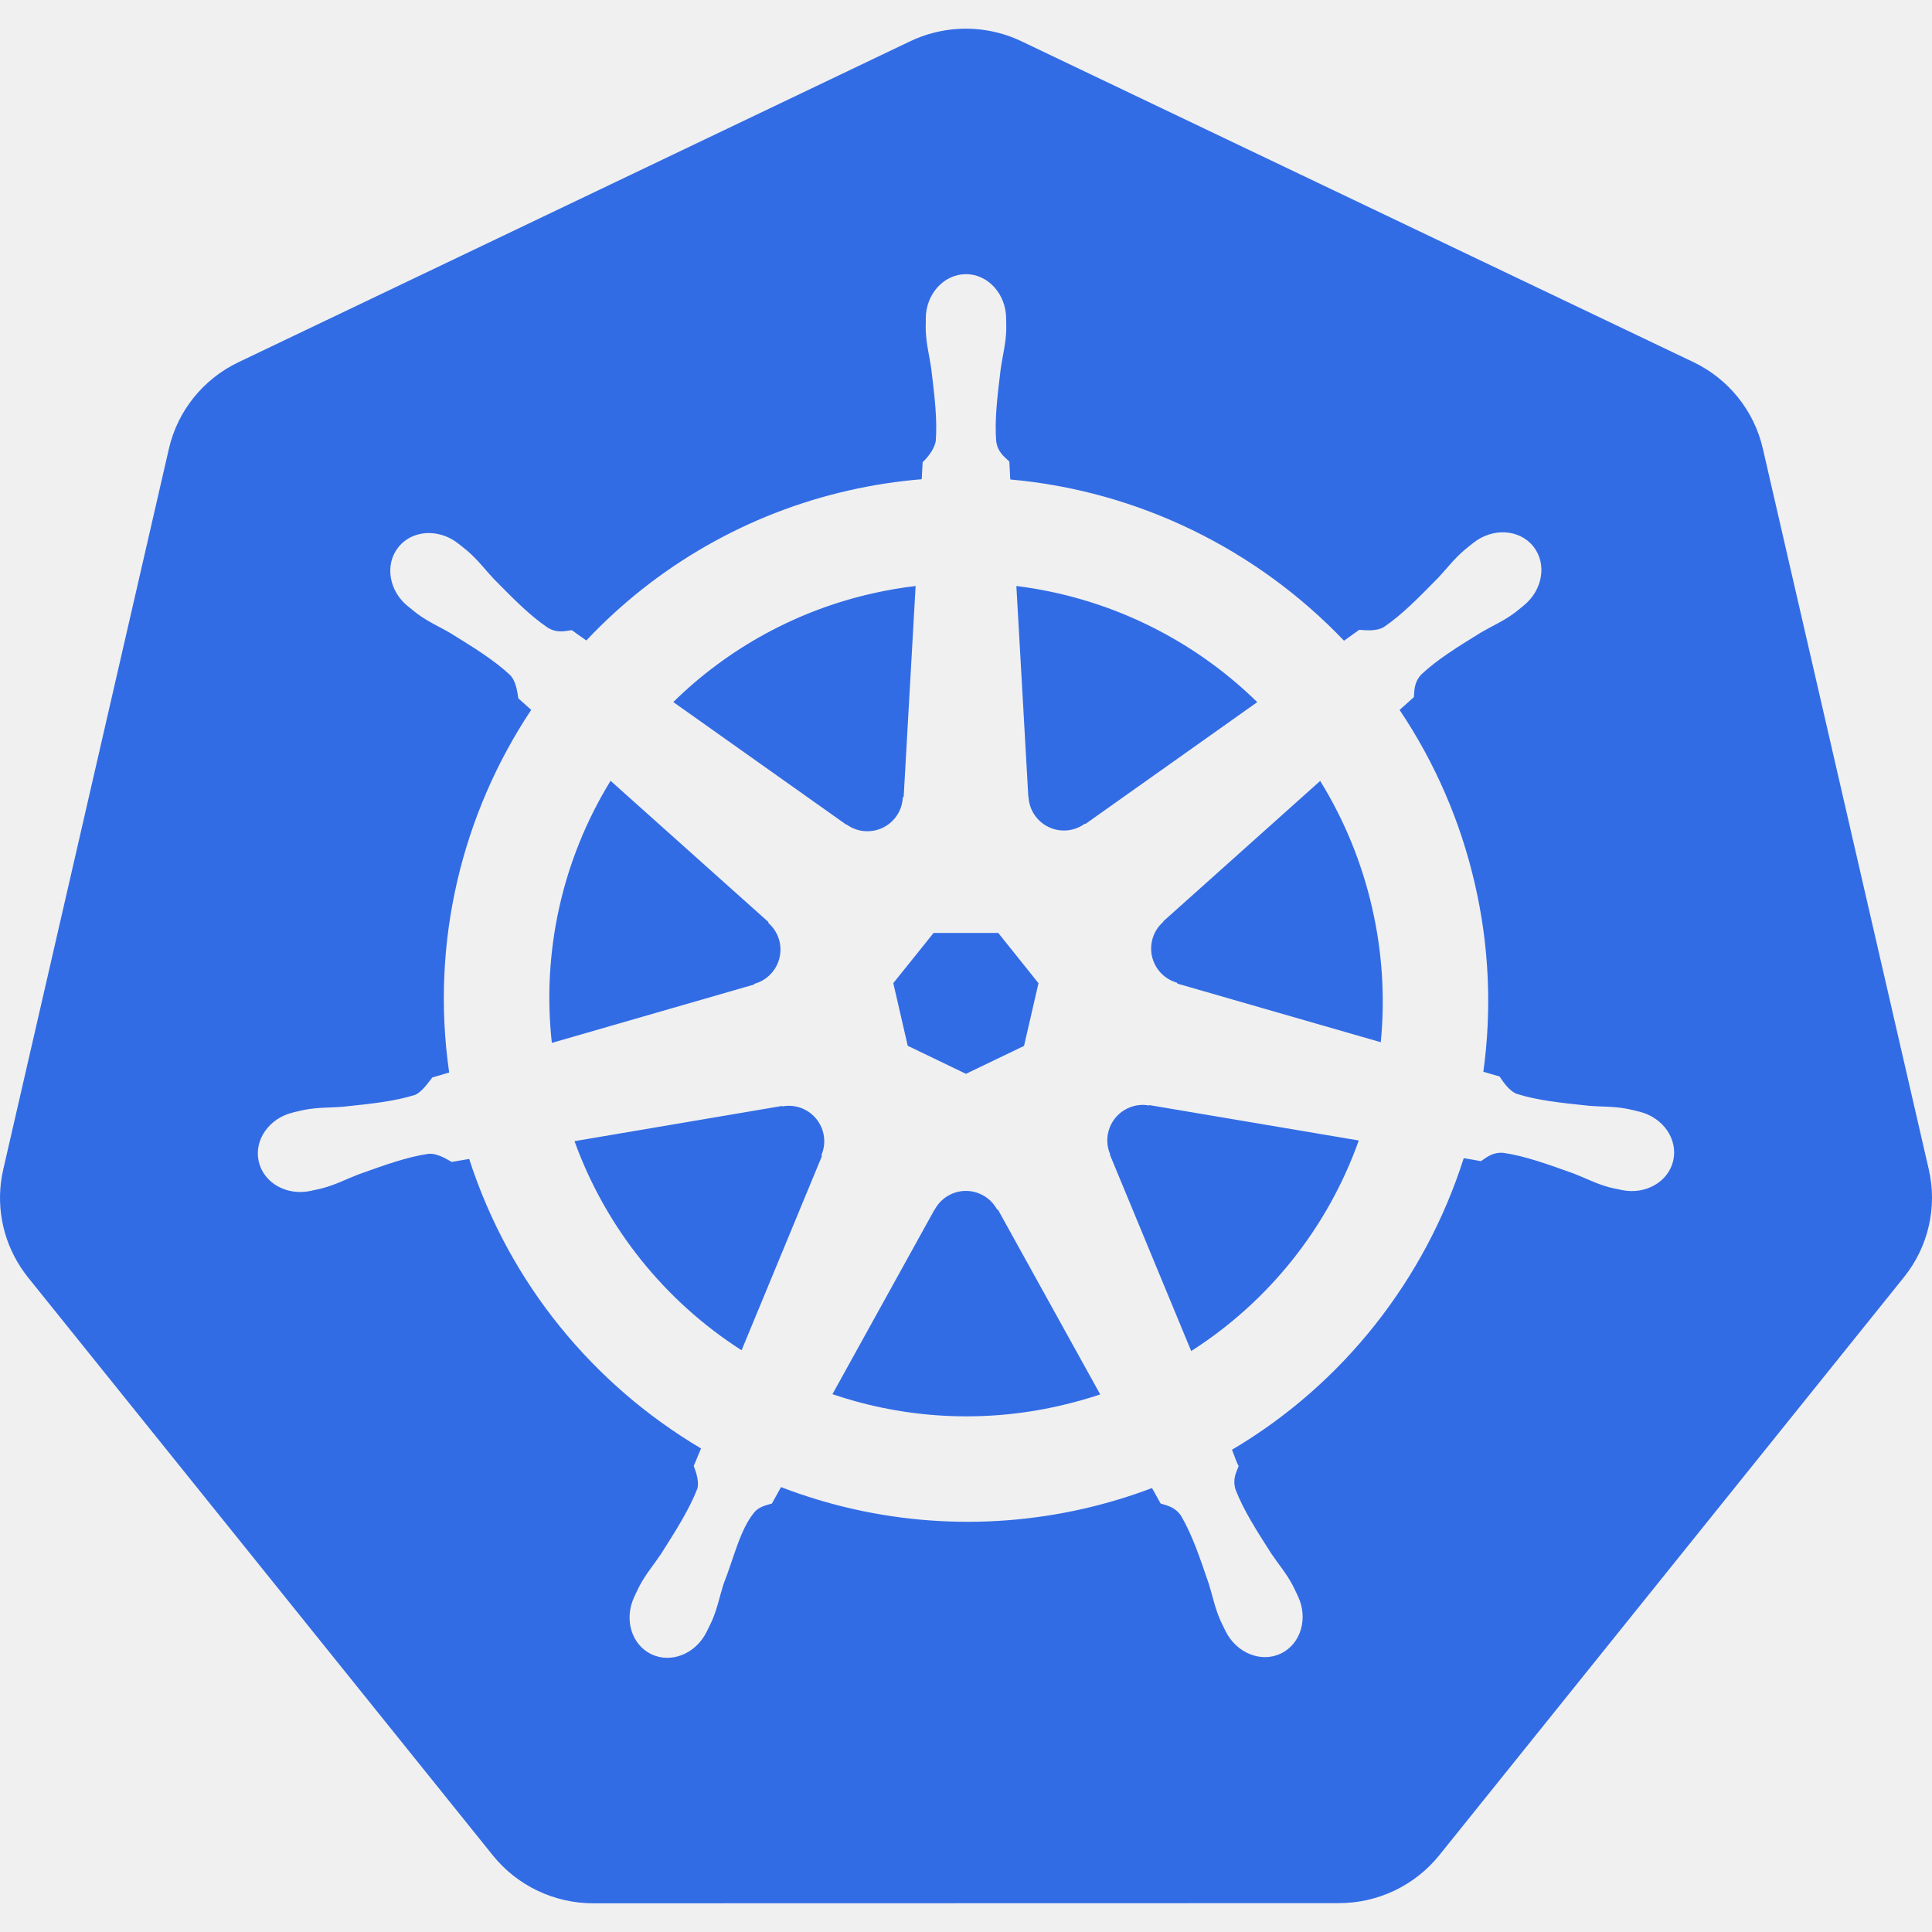
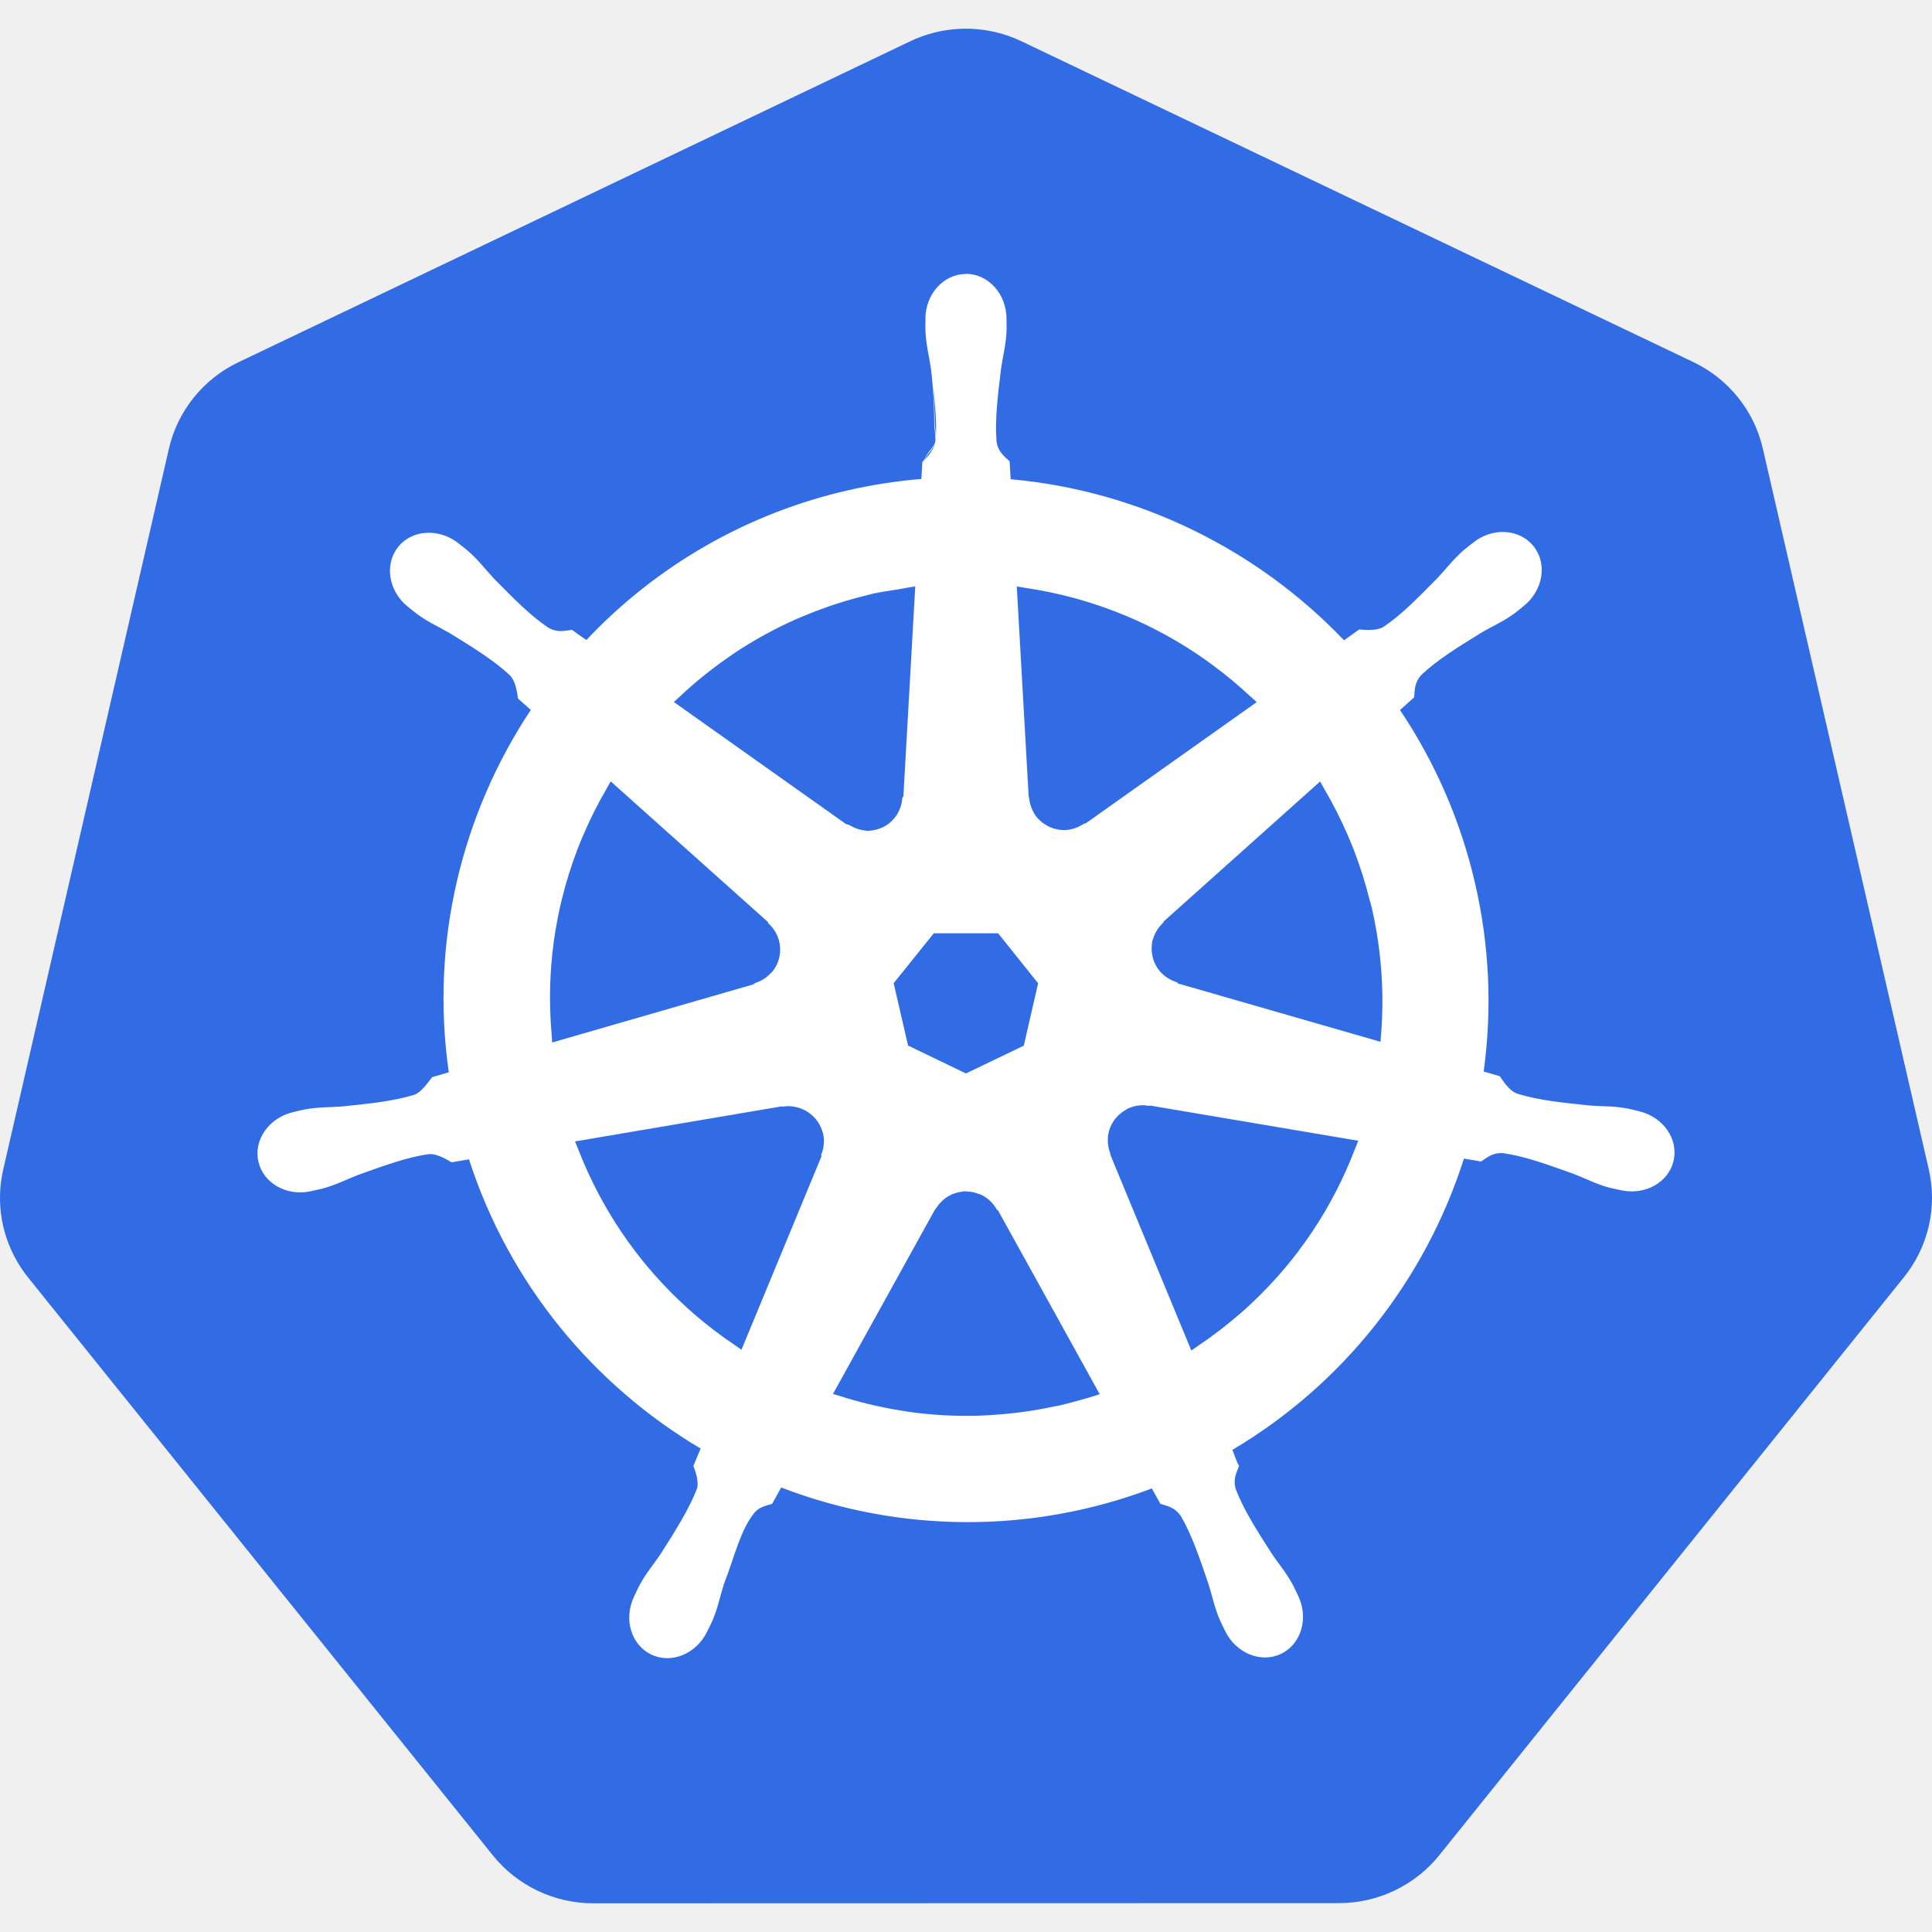
<svg xmlns="http://www.w3.org/2000/svg" viewBox="0 0 128 128">
-   <path fill="#326ce5" d="M63.556 1.911a8.51 8.44 0 0 0-3.26.826L15.794 24a8.51 8.44 0 0 0-4.603 5.725L.214 77.484a8.51 8.44 0 0 0 1.154 6.47 8.51 8.44 0 0 0 .485.673l30.799 38.297a8.51 8.44 0 0 0 6.654 3.175l49.393-.011a8.51 8.44 0 0 0 6.654-3.17l30.79-38.303a8.51 8.44 0 0 0 1.644-7.14l-10.996-47.76a8.51 8.44 0 0 0-4.604-5.727L67.681 2.738a8.51 8.44 0 0 0-4.125-.827Zm.44 16.252c1.47 0 2.664 1.327 2.664 2.961 0 .232.014.544.006.758-.034.943-.24 1.662-.364 2.531-.224 1.858-.417 3.4-.3 4.832.105.717.522 1 .869 1.332a63.624 63.624 0 0 0 .062 1.19c8.468.751 16.335 4.625 22.112 10.682l1.011-.723c.343.021 1.1.124 1.618-.176 1.19-.802 2.276-1.915 3.59-3.25.601-.638 1.044-1.245 1.76-1.861.162-.14.409-.328.59-.473 1.278-1.018 3.057-.912 3.974.238.917 1.15.622 2.908-.655 3.928-.18.145-.416.346-.588.473-.758.56-1.456.846-2.212 1.29-1.593.984-2.913 1.8-3.961 2.784-.494.53-.457 1.03-.5 1.508-.148.136-.67.598-.946.848a34.478 34.478 0 0 1 4.99 11.537 34.398 34.398 0 0 1 .56 12.435l1.073.313c.194.274.592.94 1.15 1.156 1.372.431 2.914.59 4.776.785.875.073 1.628.03 2.555.205.222.042.545.13.773.182 1.57.379 2.578 1.822 2.254 3.244-.324 1.422-1.857 2.286-3.437 1.946l-.04-.006c-.016-.004-.033-.012-.05-.016-.221-.048-.497-.098-.69-.148-.91-.245-1.57-.61-2.388-.922-1.763-.632-3.224-1.16-4.647-1.366-.72-.058-1.09.287-1.49.551a39.835 39.835 0 0 0-1.139-.199c-2.552 8.02-7.985 14.966-15.353 19.317.127.306.342.958.443 1.074-.17.449-.421.88-.205 1.572.517 1.34 1.354 2.652 2.363 4.229.488.728.988 1.288 1.428 2.122.105.2.244.507.346.717.685 1.465.183 3.151-1.131 3.785-1.326.639-2.974-.037-3.684-1.51-.1-.208-.244-.485-.33-.683-.377-.864-.507-1.604-.773-2.44-.604-1.772-1.102-3.24-1.827-4.48-.406-.6-.903-.676-1.359-.824-.085-.146-.4-.724-.57-1.024a34.56 34.56 0 0 1-4.57 1.377 34.413 34.413 0 0 1-20.01-1.44l-.604 1.09c-.449.12-.882.244-1.148.561-.97 1.157-1.356 3.016-2.061 4.786-.265.836-.393 1.577-.77 2.441-.086.196-.229.468-.33.676v.008l-.006.006c-.71 1.468-2.352 2.139-3.675 1.502-1.315-.633-1.818-2.32-1.133-3.785.102-.211.236-.517.342-.717.44-.834.94-1.398 1.427-2.127 1.008-1.578 1.895-2.994 2.413-4.334.13-.446-.063-1.057-.237-1.508l.483-1.159c-7.09-4.2-12.688-10.897-15.36-19.181l-1.162.199c-.31-.174-.937-.586-1.531-.539-1.422.206-2.88.733-4.643 1.365-.82.314-1.48.672-2.39.916-.193.052-.47.105-.69.154-.017.004-.034.014-.05.018l-.04.004c-1.58.341-3.112-.523-3.437-1.945-.325-1.422.684-2.865 2.254-3.245l.039-.011.021-.006c.224-.052.51-.125.713-.164.927-.175 1.68-.132 2.555-.205 1.862-.195 3.405-.354 4.775-.785.434-.18.85-.775 1.145-1.155l1.115-.326c-1.25-8.655.864-17.15 5.434-24.027l-.852-.762c-.055-.333-.127-1.101-.537-1.537-1.047-.983-2.366-1.8-3.959-2.783-.756-.445-1.449-.733-2.209-1.293-.16-.12-.376-.3-.55-.444l-.042-.027c-1.278-1.019-1.571-2.778-.654-3.928.516-.647 1.304-.967 2.123-.94a3.168 3.168 0 0 1 1.854.702c.182.143.431.333.593.473.715.614 1.15 1.221 1.752 1.859 1.314 1.334 2.4 2.442 3.592 3.244.626.364 1.107.218 1.582.154.153.113.667.483.961.684a34.262 34.262 0 0 1 17.404-9.943 34.663 34.663 0 0 1 4.815-.74l.062-1.128c.355-.344.753-.837.866-1.377.116-1.43-.073-2.974-.297-4.832-.124-.869-.329-1.588-.364-2.53-.007-.194.004-.462.006-.684 0-.025-.006-.05-.006-.075 0-1.634 1.193-2.959 2.663-2.959zm-3.334 20.66a28.076 28.076 0 0 0-2.84.489 27.438 27.438 0 0 0-13.215 7.201l11.457 8.121.021-.011a2.334 2.334 0 0 0 1.383.449 2.348 2.348 0 0 0 2.346-2.248l.057-.028zm6.675 0 .791 13.95.012.006a2.35 2.35 0 0 0 3.733 1.793l.04.017 11.383-8.07a27.668 27.668 0 0 0-15.959-7.695ZM40.452 51.73a27.432 27.432 0 0 0-3.892 17.365l13.408-3.87.012-.046a2.348 2.348 0 0 0 1.217-.803 2.345 2.345 0 0 0-.295-3.232l.01-.057zm47.014.008-10.402 9.308.006.03a2.329 2.329 0 0 0-.746 1.246 2.35 2.35 0 0 0 1.668 2.789l.011.056L91.48 69.05a27.703 27.703 0 0 0-.58-8.931 27.774 27.774 0 0 0-3.434-8.381ZM61.853 61.81l-2.67 3.324.957 4.153 3.857 1.857 3.848-1.85.957-4.154-2.664-3.33zm13.736 11.395a2.333 2.333 0 0 0-.898.232 2.351 2.351 0 0 0-1.139 3.045l-.017.023L78.92 89.51a27.466 27.466 0 0 0 11.102-13.95l-13.871-2.344-.021.028a2.276 2.276 0 0 0-.542-.04zm-23.293.056a2.378 2.378 0 0 0-.46.04l-.024-.028-13.75 2.332a27.58 27.58 0 0 0 11.07 13.854l5.326-12.873-.039-.053a2.326 2.326 0 0 0 .131-1.446 2.349 2.349 0 0 0-2.254-1.826zm11.616 5.64a2.351 2.351 0 0 0-1.987 1.241h-.012l-6.761 12.225a27.542 27.542 0 0 0 15.031.773 28.056 28.056 0 0 0 2.71-.756l-6.78-12.248h-.051a2.337 2.337 0 0 0-1.053-1.002 2.32 2.32 0 0 0-1.097-.232z" />
+   <path fill="#326ce5" d="M63.556 1.912a8.51 8.44 0 0 0-3.26.826L15.795 24a8.51 8.44 0 0 0-4.604 5.725L.214 77.485a8.51 8.44 0 0 0 1.155 6.47 8.51 8.44 0 0 0 .484.672l30.8 38.296a8.51 8.44 0 0 0 6.653 3.176l49.394-.012a8.51 8.44 0 0 0 6.653-3.17l30.789-38.301a8.51 8.44 0 0 0 1.645-7.142l-10.996-47.76a8.51 8.44 0 0 0-4.604-5.726L67.682 2.738a8.51 8.44 0 0 0-4.126-.826z" />
+   <path fill="#fff" d="M63.975 18.143v.01c-1.472.014-2.664 1.336-2.664 2.972 0 .028.005.052.005.074-.002.222-.012.49-.005.684.035.946.24 1.668.365 2.535.17 1.42.215 2.547.224 3.687l.036-.164a40.909 40.909 0 0 0-.118-2.394c.139 1.228.24 2.364.186 3.392-.015-.325-.061-.677-.066-.982l-.036.164c.003.347.096.79.069 1.123-.061.29-.291.495-.467.742l-.025.121c.173-.227.354-.444.46-.699-.134.423-.42.796-.707 1.094.08-.124.146-.262.24-.385l.026-.12c-.145.203-.227.457-.385.61l-.006.006-.064 1.12a34.702 34.702 0 0 0-4.797.736 34.279 34.279 0 0 0-17.398 9.935c-.296-.202-.8-.56-.95-.672l-.005-.005-.01.002c-.478.064-.95.207-1.57-.153-1.187-.8-2.271-1.907-3.584-3.24-.601-.637-1.037-1.246-1.754-1.861-.163-.141-.41-.33-.592-.473a3.193 3.193 0 0 0-1.87-.705c-.825-.028-1.62.294-2.14.947-.925 1.16-.628 2.933.658 3.96l.04.026c.174.143.39.326.552.446.762.561 1.457.849 2.21 1.293 1.594.984 2.91 1.798 3.956 2.779.402.427.474 1.19.53 1.525v.008l.847.754c-4.561 6.874-6.675 15.36-5.432 24.006l-1.103.324-.004.006c-.295.381-.712.972-1.135 1.147-1.366.43-2.908.588-4.77.783-.872.073-1.626.031-2.556.207-.205.04-.49.112-.713.164l-.023.006-.04.011c-1.58.383-2.6 1.837-2.27 3.272.327 1.435 1.873 2.306 3.464 1.963l.039-.006h.002c.02-.005.038-.015.05-.018.22-.048.496-.101.69-.154.913-.245 1.574-.603 2.393-.916 1.76-.632 3.218-1.16 4.637-1.365.582-.046 1.204.362 1.517.537l.008.004 1.152-.197c2.674 8.274 8.266 14.96 15.346 19.162l-.48 1.152.003.01c.174.45.364 1.057.237 1.492-.516 1.336-1.4 2.749-2.408 4.326-.488.728-.99 1.295-1.43 2.131-.107.201-.24.507-.342.717-.69 1.475-.184 3.177 1.143 3.816 1.335.643 2.99-.036 3.707-1.513l.007-.008v-.01c.1-.207.242-.478.329-.674.378-.866.505-1.607.77-2.441h-.003c.706-1.773 1.094-3.627 2.059-4.778.26-.31.688-.432 1.136-.552l.01-.004.6-1.084a34.436 34.436 0 0 0 24.556.062c.172.303.478.865.563 1.01l.004.006.008.004c.458.149.948.223 1.35.816.722 1.237 1.218 2.703 1.822 4.475.265.832.397 1.575.775 2.441.087.2.23.475.33.684.715 1.482 2.375 2.163 3.713 1.52 1.326-.64 1.832-2.34 1.143-3.815-.102-.21-.243-.518-.348-.719-.441-.836-.943-1.397-1.43-2.125-1.01-1.577-1.843-2.885-2.36-4.222-.213-.685.036-1.104.206-1.555l.006-.014-.01-.01a.834.834 0 0 1-.09-.168 6.23 6.23 0 0 1-.12-.29c-.08-.21-.16-.442-.224-.596 7.358-4.35 12.786-11.285 15.34-19.295.347.054.93.155 1.12.193l.01.002.009-.004c.402-.265.76-.606 1.475-.549 1.419.205 2.876.734 4.638 1.366.817.312 1.479.677 2.393.921.194.052.47.101.69.149.012.003.029.012.05.017h.002l.04.004c1.59.341 3.137-.528 3.464-1.963.327-1.435-.691-2.888-2.272-3.269-.227-.052-.551-.141-.775-.184-.93-.176-1.683-.132-2.557-.205-1.86-.195-3.402-.353-4.77-.783-.547-.213-.942-.872-1.138-1.148l-.006-.006-1.066-.31a34.42 34.42 0 0 0-.56-12.425 34.497 34.497 0 0 0-4.983-11.525c.278-.252.785-.701.932-.836l.007-.006v-.01c.044-.48.006-.97.495-1.494 1.045-.98 2.364-1.797 3.957-2.779.754-.444 1.454-.731 2.214-1.293.174-.128.408-.328.588-.473 1.286-1.026 1.584-2.798.658-3.959-.925-1.16-2.718-1.267-4.003-.242-.182.145-.43.332-.594.473-.717.618-1.16 1.226-1.76 1.863-1.313 1.335-2.398 2.446-3.586 3.246-.507.294-1.258.193-1.603.172h-.008l-1.004.719c-5.775-6.048-13.63-9.916-22.09-10.672a63.543 63.543 0 0 1-.064-1.174v-.008l-.006-.006c-.35-.333-.76-.61-.864-1.318v-.002c-.115-1.428.077-2.967.3-4.824.125-.867.332-1.59.366-2.535.009-.216-.005-.527-.005-.758 0-1.645-1.203-2.982-2.688-2.982zm-3.514 13.7a34.663 34.663 0 0 0-3.59.552 34.618 34.618 0 0 1 3.59-.551zm-4.781.823a34.262 34.262 0 0 0-3.711 1.133 34.208 34.208 0 0 1 3.71-1.133zm-4.825 1.564a34.262 34.262 0 0 0-3.496 1.666 34.216 34.216 0 0 1 3.496-1.666zM28.8 35.377c.142.02.28.048.418.086a3.168 3.168 0 0 0-.418-.086zm.943.283c.132.064.259.137.38.219a3.168 3.168 0 0 0-.38-.219zm16.549.848a34.262 34.262 0 0 0-3.176 2.14 34.228 34.228 0 0 1 3.176-2.14zm14.346 2.344-.787 13.93-.057.029-.002.013c-.002.05-.014.095-.02.143a2.348 2.348 0 0 1-.263.857c-.038.07-.076.141-.121.207a2.348 2.348 0 0 1-.69.662c-.07.045-.147.08-.222.118a2.348 2.348 0 0 1-.873.226c-.045.003-.088.014-.133.014-.05 0-.094-.022-.143-.026a2.334 2.334 0 0 1-.943-.304c-.045-.026-.094-.041-.137-.069l-.006.022.004-.022c-.044-.027-.102-.016-.144-.047l-.012-.01-.022.014-11.421-8.097c.093-.091.192-.174.287-.264a27.438 27.438 0 0 1 3.23-2.635c.237-.165.473-.332.715-.49a27.438 27.438 0 0 1 3.816-2.078c.24-.107.487-.204.73-.305a27.438 27.438 0 0 1 4.044-1.312c.12-.03.238-.067.36-.094.576-.13 1.162-.206 1.745-.299l.006-.025a28.076 28.076 0 0 1 .004 0l-.006.025c.355-.056.704-.14 1.06-.183zm6.726.002c.197.024.39.068.586.097a27.668 27.668 0 0 1 3.16.656c.412.111.82.23 1.225.36a27.668 27.668 0 0 1 3.033 1.168c.375.17.745.348 1.112.535a27.668 27.668 0 0 1 2.83 1.662c.344.23.68.47 1.015.717a27.668 27.668 0 0 1 2.496 2.074c.144.134.297.257.438.395l-11.346 8.044-.04-.015-.01.008c-.045.032-.094.045-.14.074a2.35 2.35 0 0 1-.882.334c-.077.012-.153.03-.23.033a2.35 2.35 0 0 1-.99-.176 2.34 2.34 0 0 1-.265-.127 2.35 2.35 0 0 1-.746-.65c-.05-.069-.088-.146-.13-.22a2.35 2.35 0 0 1-.288-.887c-.006-.055-.026-.103-.03-.159v-.011l-.011-.006zm-25.238.576a34.262 34.262 0 0 0-2.81 2.576 34.228 34.228 0 0 1 2.81-2.576zm50.916 8.14a34.483 34.483 0 0 1 1.522 2.594 34.478 34.478 0 0 0-1.522-2.594zm1.994 3.508c.488.993.927 2.01 1.317 3.045a34.478 34.478 0 0 0-1.317-3.045zm-54.576.69 10.43 9.328-.012.056.01.008c.94.817 1.07 2.23.293 3.203-.028.035-.068.057-.098.09a2.348 2.348 0 0 1-.986.65c-.043.015-.078.043-.121.055l-.014.002-.012.047-13.367 3.86c-.02-.185-.02-.37-.037-.555a27.432 27.432 0 0 1-.092-3.344c.013-.387.033-.773.063-1.158a27.432 27.432 0 0 1 .457-3.307c.08-.407.173-.812.273-1.215a27.432 27.432 0 0 1 .99-3.162c.14-.37.29-.734.448-1.097a27.432 27.432 0 0 1 1.51-2.987c.09-.156.17-.32.265-.474zm47.002.007c.097.158.176.324.27.483a27.774 27.774 0 0 1 1.53 3.01c.15.346.298.694.434 1.046a27.774 27.774 0 0 1 1.04 3.288c.045.175.104.346.144.523.69 3.002.86 5.999.578 8.896l-13.434-3.87-.011-.057-.014-.004c-.045-.012-.084-.034-.127-.049a2.35 2.35 0 0 1-.79-.455c-.058-.052-.116-.103-.17-.16a2.35 2.35 0 0 1-.491-.824c-.027-.078-.044-.158-.063-.239a2.35 2.35 0 0 1-.03-.892c.009-.049.01-.096.02-.145.01-.045.038-.084.05-.129a2.329 2.329 0 0 1 .599-.996c.034-.033.054-.076.09-.107l.01-.01-.006-.03 10.37-9.279zm9.228 3.305c.332.965.619 1.945.864 2.938a34.478 34.478 0 0 0-.864-2.938zm-34.824 6.752h4.262l2.65 3.314-.95 4.133-3.83 1.84-3.837-1.848-.953-4.132zm13.727 11.395c.18-.01.357.008.533.04l.014.003.023-.03 13.828 2.338c-.064.18-.147.351-.215.53a27.466 27.466 0 0 1-1.36 3.011c-.19.363-.386.721-.593 1.074a27.466 27.466 0 0 1-1.853 2.768c-.243.32-.492.633-.748.941a27.466 27.466 0 0 1-2.29 2.432c-.29.274-.588.54-.892.8a27.466 27.466 0 0 1-2.64 2.012c-.16.107-.31.225-.471.329l-5.365-12.967.015-.022-.004-.011c-.02-.045-.026-.092-.043-.137a2.351 2.351 0 0 1-.135-.889c.004-.081.006-.162.018-.242a2.351 2.351 0 0 1 .334-.89c.045-.072.098-.137.15-.204a2.351 2.351 0 0 1 .68-.578c.043-.024.079-.055.123-.076.289-.139.59-.218.89-.232zm-23.31.056.013.002c.03 0 .06.008.092.01a2.349 2.349 0 0 1 1.226.445c.07.05.133.101.196.158a2.349 2.349 0 0 1 .689 1.106c.008.03.022.059.03.09.11.479.065.98-.13 1.431l-.005.012.04.05-5.31 12.837c-.155-.1-.3-.212-.451-.315a27.58 27.58 0 0 1-2.64-2.011 27.508 27.508 0 0 1-.891-.803 27.58 27.58 0 0 1-2.272-2.408c-.26-.312-.513-.629-.76-.951a27.58 27.58 0 0 1-1.82-2.704 27.294 27.294 0 0 1-.627-1.123 27.58 27.58 0 0 1-1.346-2.947c-.07-.181-.154-.356-.22-.539l13.707-2.326.023.03.014-.005c.147-.027.294-.04.443-.039zm2.304 1.994a2.326 2.326 0 0 1 .02.344 2.286 2.286 0 0 0-.02-.344zm-.008.703a2.326 2.326 0 0 1-.1.4c.046-.13.077-.264.1-.4zm9.334 2.944c.058-.002.114.013.172.015a2.32 2.32 0 0 1 .752.159c.054.021.112.03.164.056v.002a2.31 2.31 0 0 1 1.043.99l.006.012h.053l6.757 12.213c-.276.092-.557.173-.836.256a28.056 28.056 0 0 1-.996.277c-.283.074-.564.15-.85.215-.124.029-.25.046-.376.072a27.542 27.542 0 0 1-4.18.561c-.28.016-.558.035-.838.043a27.542 27.542 0 0 1-4.32-.223c-.28-.036-.56-.085-.838-.13a27.542 27.542 0 0 1-4.055-.975c-.127-.041-.257-.072-.384-.115l6.742-12.188h.01l.007-.012c.026-.048.065-.085.094-.13a2.351 2.351 0 0 1 .606-.647c.083-.06.168-.115.26-.164a2.351 2.351 0 0 1 .85-.262c.054-.005.103-.023.157-.025zM52.297 98.69a34.413 34.413 0 0 0 3.758 1.137 34.352 34.352 0 0 1-3.758-1.137zm23.385.09c-1.07.381-2.156.709-3.258.983a34.56 34.56 0 0 0 3.258-.983zm-4.575 1.281a34.399 34.399 0 0 1-3.718.563 34.413 34.413 0 0 0 3.718-.563zm-13.937.016a34.413 34.413 0 0 0 3.898.572 34.358 34.358 0 0 1-3.898-.572zm8.91.649a34.36 34.36 0 0 1-3.851.005 34.413 34.413 0 0 0 3.85-.005z" />
</svg>
